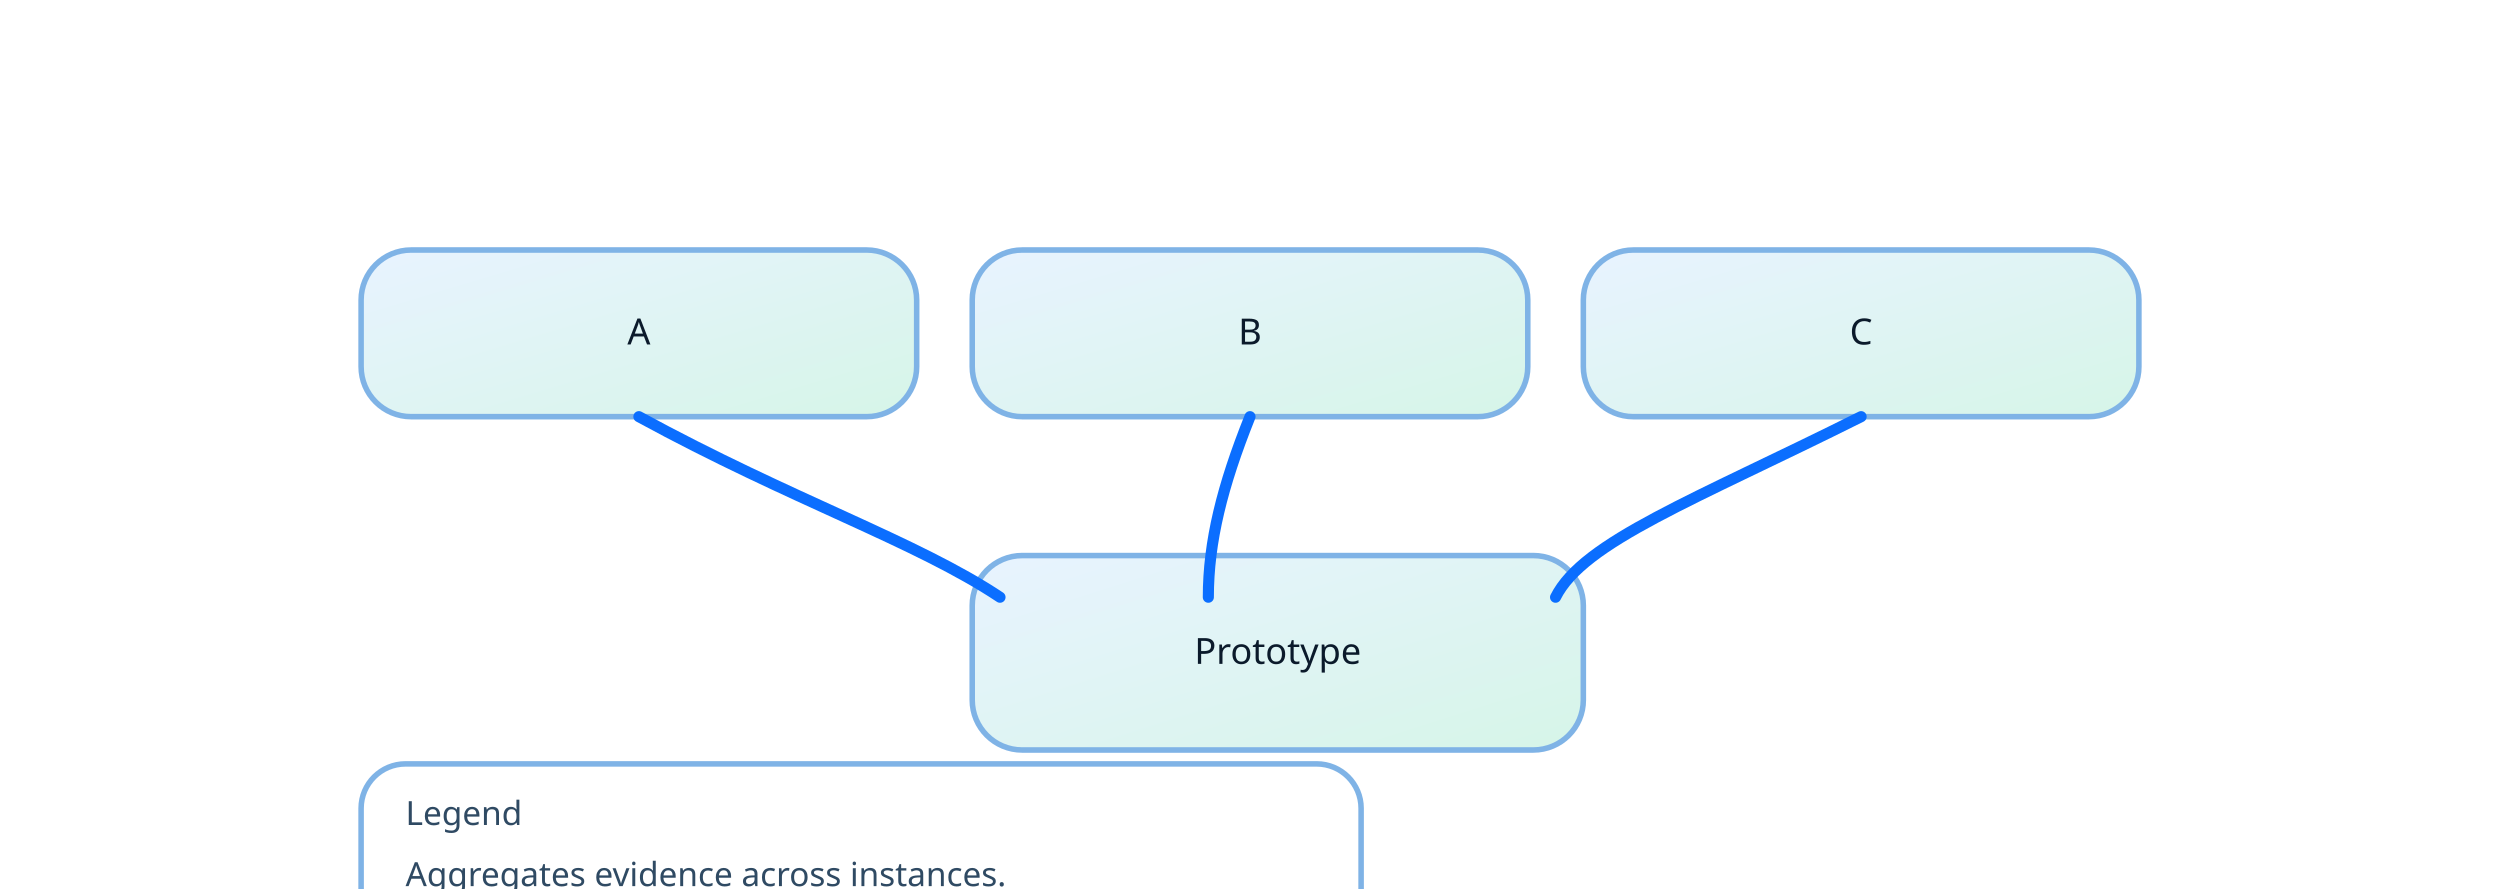
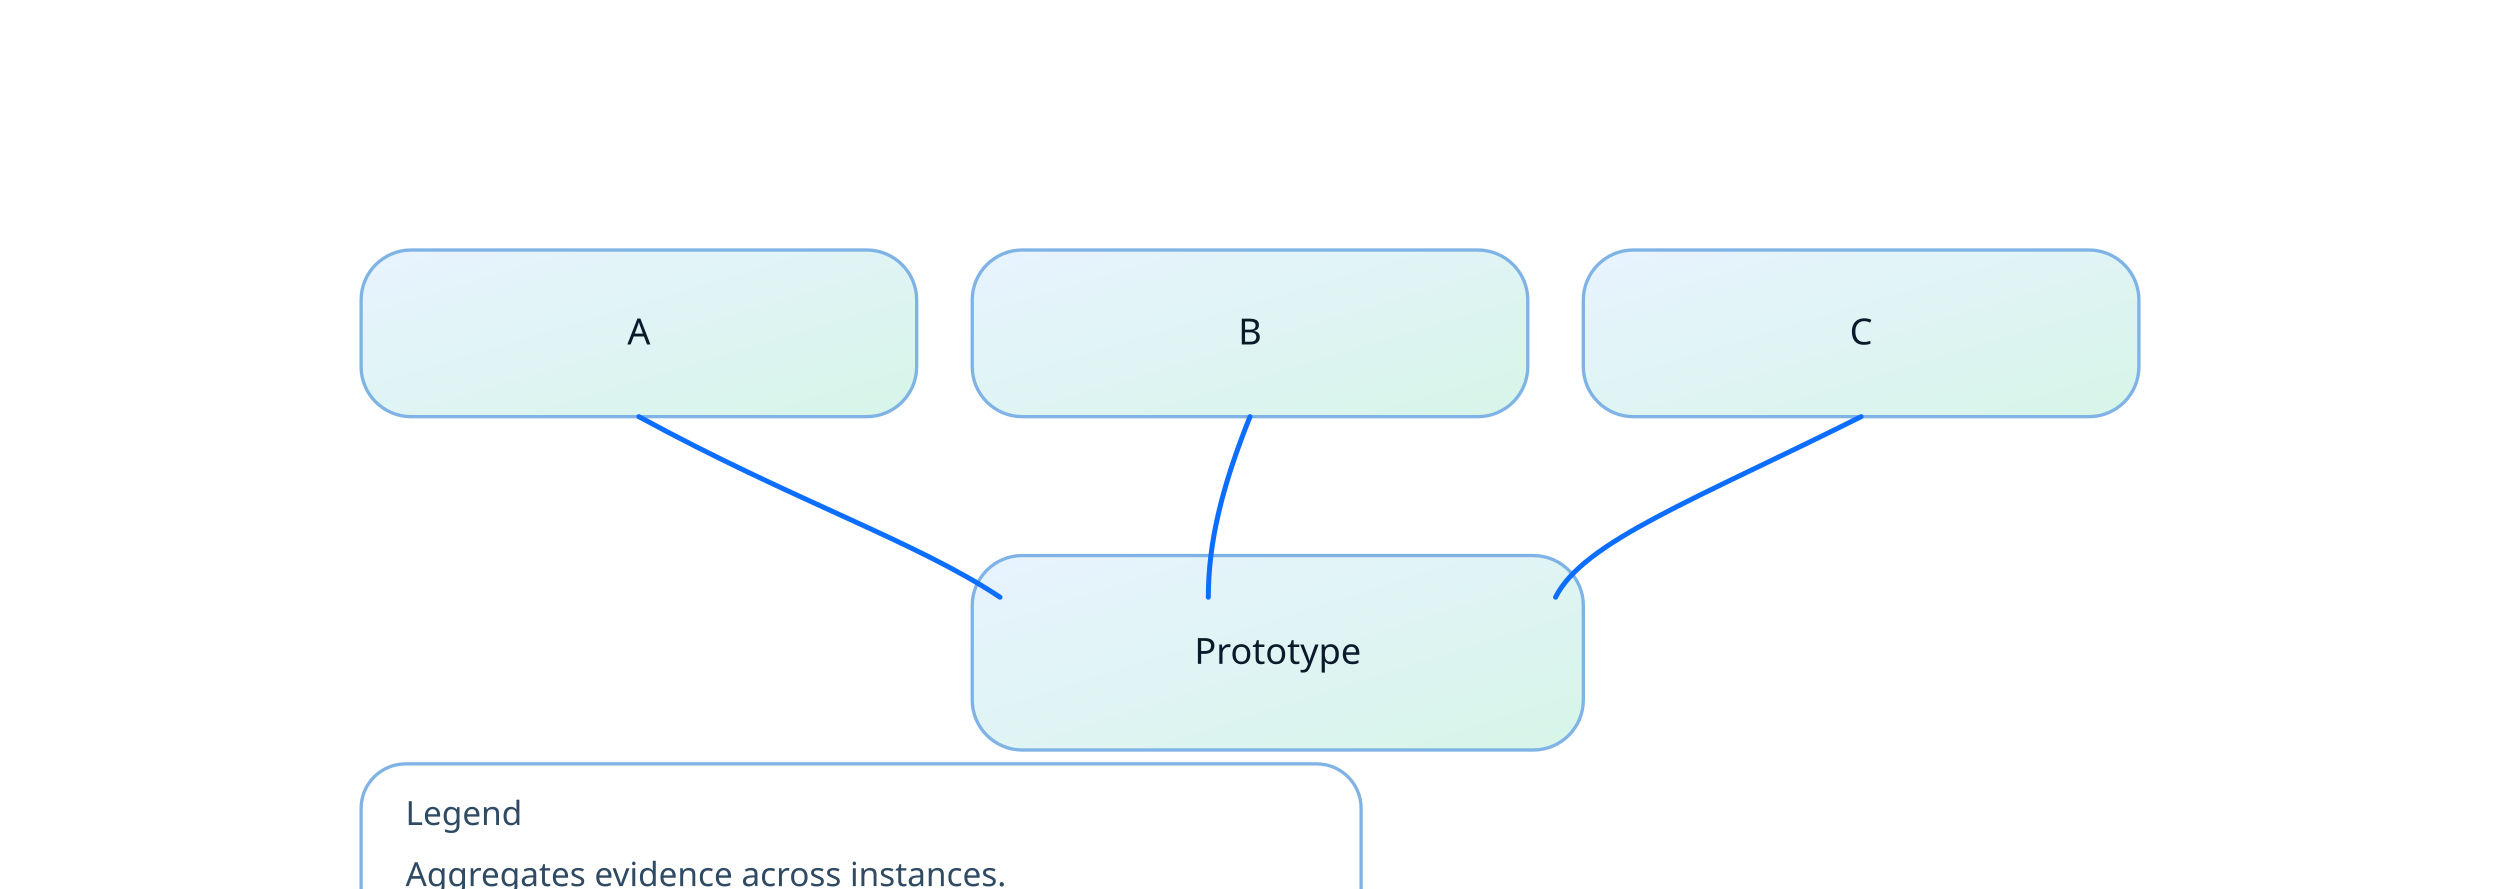
<svg xmlns="http://www.w3.org/2000/svg" viewBox="0 0 900 320" role="img" aria-label="Bundling diagram">
  <defs>
    <linearGradient id="sky" x1="0" y1="0" x2="1" y2="1">
      <stop offset="0" stop-color="#e8f3ff" />
      <stop offset="1" stop-color="#d6f5e8" />
    </linearGradient>
    <linearGradient id="deep" x1="0" y1="0" x2="1" y2="1">
      <stop offset="0" stop-color="#0b6eff" />
      <stop offset="1" stop-color="#16b879" />
    </linearGradient>
  </defs>
-   <rect x="130" y="90" rx="18" ry="18" width="200" height="60" fill="url(#sky)" stroke="#7fb3e6" stroke-width="2" />
+   <rect x="130" y="90" rx="18" ry="18" width="200" height="60" fill="url(#sky)" stroke="#7fb3e6" stroke-width="1.2" />
  <text x="230.0" y="124.0" text-anchor="middle" font-size="13" fill="#0b1a2b" font-family="Space Grotesk">A</text>
-   <rect x="350" y="90" rx="18" ry="18" width="200" height="60" fill="url(#sky)" stroke="#7fb3e6" stroke-width="2" />
+   <rect x="350" y="90" rx="18" ry="18" width="200" height="60" fill="url(#sky)" stroke="#7fb3e6" stroke-width="1.2" />
  <text x="450.0" y="124.0" text-anchor="middle" font-size="13" fill="#0b1a2b" font-family="Space Grotesk">B</text>
-   <rect x="570" y="90" rx="18" ry="18" width="200" height="60" fill="url(#sky)" stroke="#7fb3e6" stroke-width="2" />
+   <rect x="570" y="90" rx="18" ry="18" width="200" height="60" fill="url(#sky)" stroke="#7fb3e6" stroke-width="1.2" />
  <text x="670.0" y="124.0" text-anchor="middle" font-size="13" fill="#0b1a2b" font-family="Space Grotesk">C</text>
-   <rect x="350" y="200" rx="18" ry="18" width="220" height="70" fill="url(#sky)" stroke="#7fb3e6" stroke-width="2" />
+   <rect x="350" y="200" rx="18" ry="18" width="220" height="70" fill="url(#sky)" stroke="#7fb3e6" stroke-width="1.2" />
  <text x="460.0" y="239.0" text-anchor="middle" font-size="13" fill="#0b1a2b" font-family="Space Grotesk">Prototype</text>
-   <path d="M 230 150 C 285 180, 330 195, 360 215" fill="none" stroke="#0b6eff" stroke-width="4" stroke-linecap="round" />
-   <path d="M 450 150 C 440 175, 435 195, 435 215" fill="none" stroke="#0b6eff" stroke-width="4" stroke-linecap="round" />
-   <path d="M 670 150 C 610 180, 570 195, 560 215" fill="none" stroke="#0b6eff" stroke-width="4" stroke-linecap="round" />
-   <rect x="130" y="275" width="360" height="78" rx="16" ry="16" fill="none" stroke="#7fb3e6" stroke-width="2" />
+   <path d="M 230 150 C 285 180, 330 195, 360 215" fill="none" stroke="#0b6eff" stroke-width="1.8" stroke-linecap="round" />
+   <path d="M 450 150 C 440 175, 435 195, 435 215" fill="none" stroke="#0b6eff" stroke-width="1.8" stroke-linecap="round" />
+   <path d="M 670 150 C 610 180, 570 195, 560 215" fill="none" stroke="#0b6eff" stroke-width="1.8" stroke-linecap="round" />
+   <rect x="130" y="275" width="360" height="78" rx="16" ry="16" fill="none" stroke="#7fb3e6" stroke-width="1.2" />
  <text x="146" y="297" text-anchor="start" font-size="12" fill="#2f4a63" font-family="Space Grotesk">Legend</text>
  <text x="146" y="319" text-anchor="start" font-size="12" fill="#2f4a63" font-family="Space Grotesk">Aggregates evidence across instances.</text>
  <text x="146" y="337" text-anchor="start" font-size="12" fill="#2f4a63" font-family="Space Grotesk">Builds paraphrase and schema prototypes.</text>
  <text x="146" y="355" text-anchor="start" font-size="12" fill="#2f4a63" font-family="Space Grotesk">Supports federated merging.</text>
</svg>
